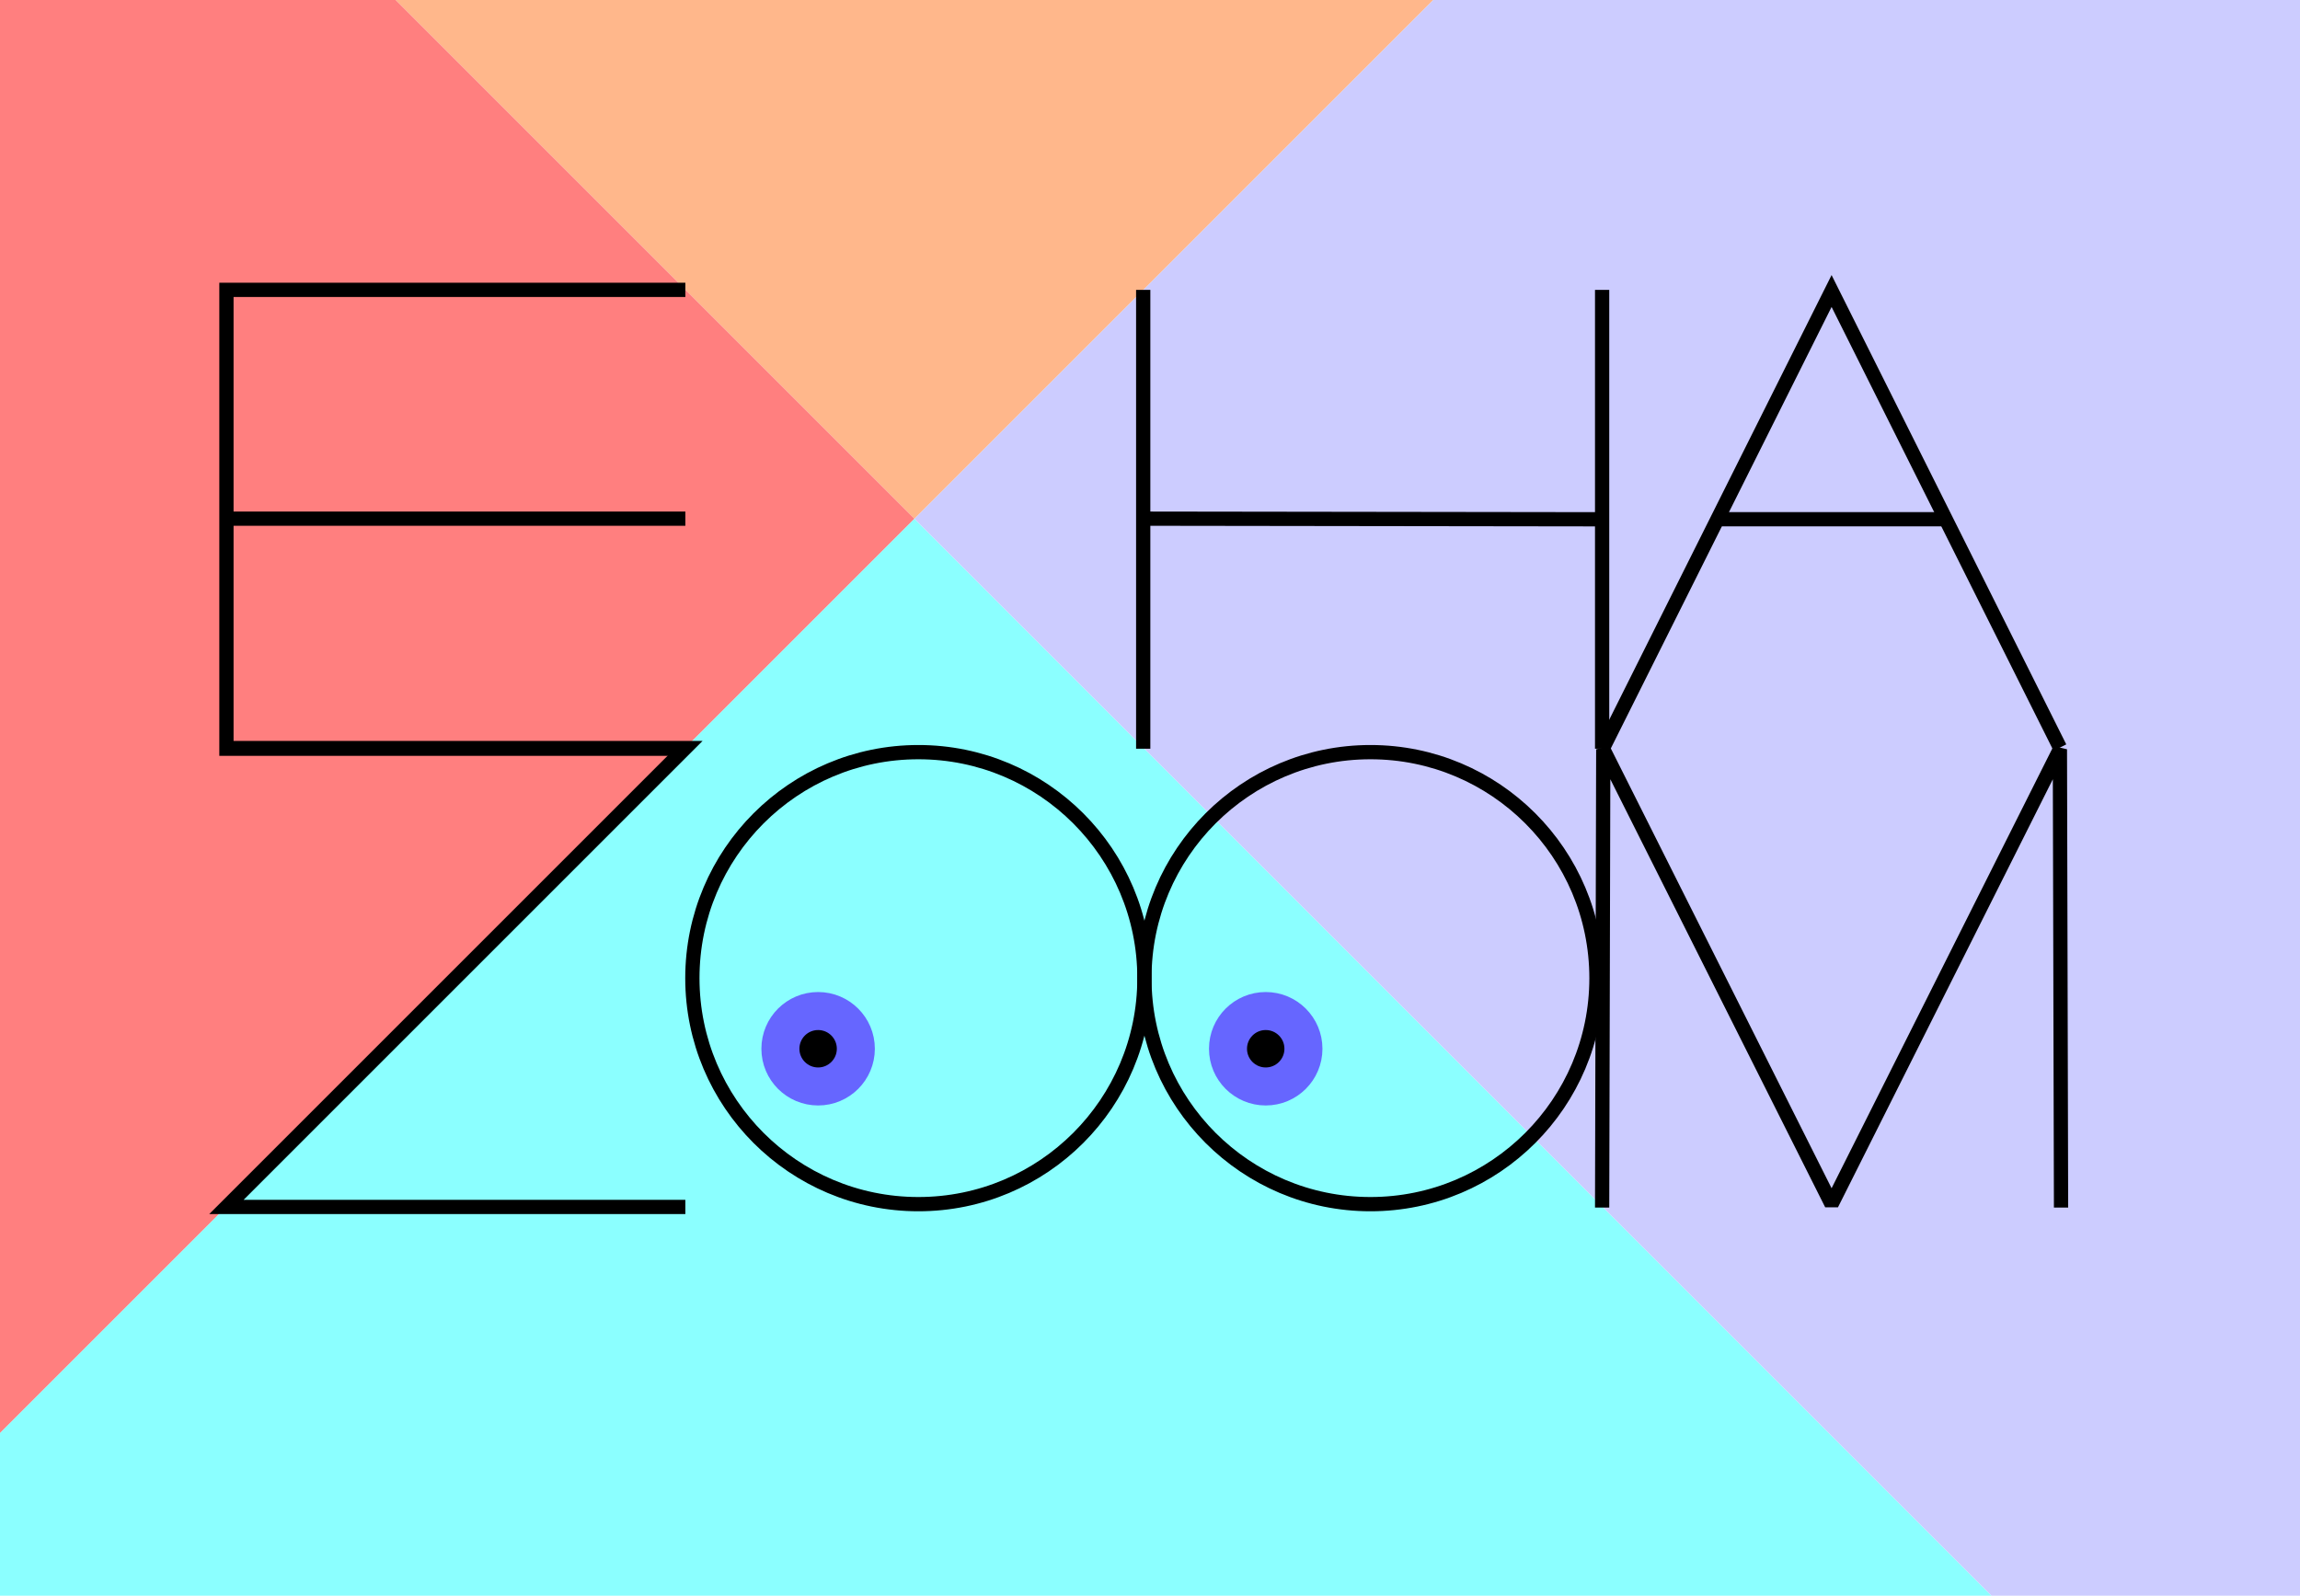
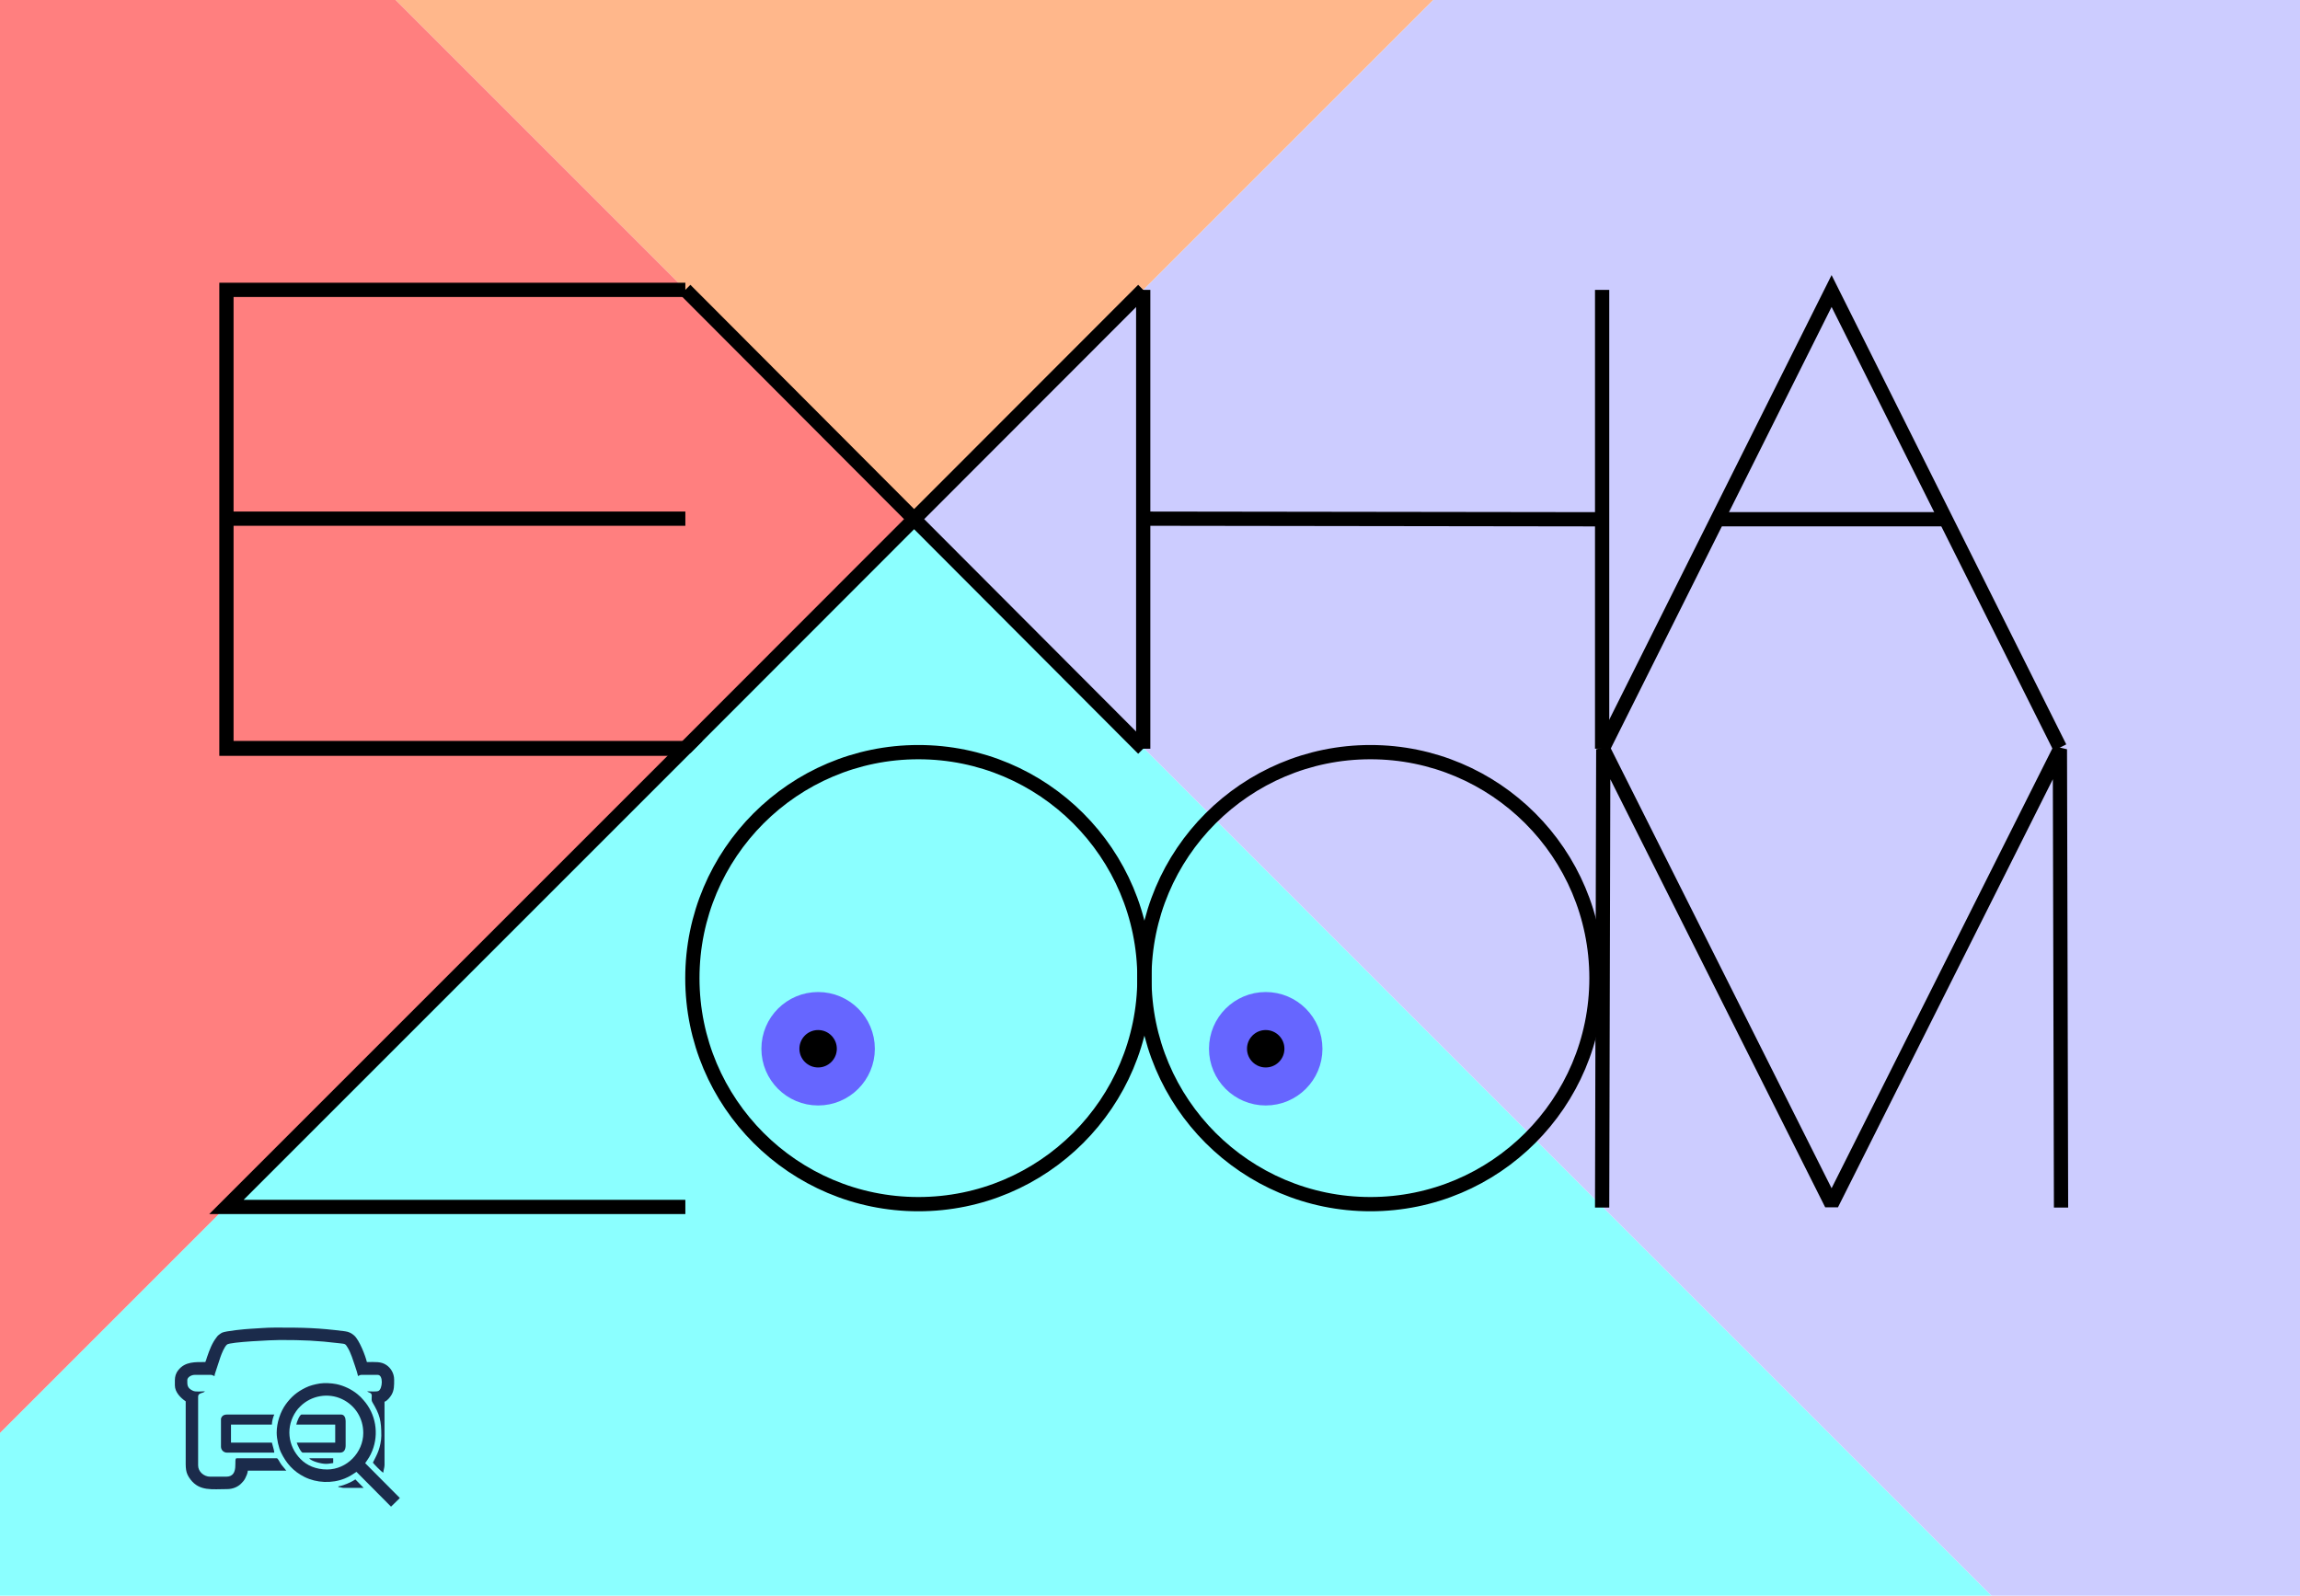
- <svg xmlns="http://www.w3.org/2000/svg" viewBox="0 0 12100.28 8396.12">
+ <svg xmlns="http://www.w3.org/2000/svg" fill-rule="evenodd" clip-rule="evenodd" viewBox="0 0 12100.28 8396.12">
  <g>
    <polygon fill="#8BFFFF" points="10477.51,8396.12 4810.4,2729.02 -0,7539.41 -0,8396.12 " />
    <polygon fill="#CCCCFF" points="12100.28,0 7539.41,0 4810.4,2729.02 10477.51,8396.12 12100.28,8396.12 " />
    <polygon fill="#FFB78B" points="7539.41,0 4810.4,2729.02 2081.39,0 " />
    <polygon fill="#FF7F7F" points="-0,7539.41 4810.4,2729.02 2081.39,0 -0,0 " />
    <path fill="none" stroke="black" stroke-width="75" stroke-miterlimit="22.926" d="M3605.64 3939.49l-2414.34 0 0 -1210.48 0 -1203.86 2414.34 0m-2414.34 1203.86l2414.34 0" />
    <path fill="none" stroke="black" stroke-width="75" stroke-miterlimit="22.926" d="M4831.71 3957.51c656.75,0 1189.15,532.4 1189.15,1189.15 0,656.75 -532.4,1189.15 -1189.15,1189.15 -656.75,0 -1189.16,-532.4 -1189.16,-1189.15 0,-656.75 532.41,-1189.15 1189.16,-1189.15z" />
    <path fill="none" stroke="black" stroke-width="75" stroke-miterlimit="22.926" d="M7209.84 3957.51c656.75,0 1189.16,532.4 1189.16,1189.15 0,656.75 -532.41,1189.15 -1189.16,1189.15 -656.75,0 -1189.15,-532.4 -1189.15,-1189.15 0,-656.75 532.4,-1189.15 1189.15,-1189.15z" />
    <path fill="none" stroke="black" stroke-width="75" stroke-miterlimit="22.926" d="M6014.43 2729.01l2414.34 3.31m0 -1207.17l0 2414.34m-2414.34 0l0 -2414.34" />
    <polyline fill="none" stroke="black" stroke-width="75" stroke-miterlimit="22.926" points="8434.81,3933.45 9635.94,1531.19 10837.07,3933.45 " />
    <polyline fill="none" stroke="black" stroke-width="75" stroke-linejoin="bevel" stroke-miterlimit="38.202" points="8428.77,6353.83 8434.79,3942.49 9635.94,6335.75 10837.09,3942.49 10843.11,6353.83 " />
    <line fill="none" stroke="black" stroke-width="75" stroke-miterlimit="22.926" x1="9035.52" y1="2732.03" x2="10236.5" y2="2732.03" />
    <polyline fill="none" stroke="black" stroke-width="75" stroke-miterlimit="22.926" points="1191.3,3936.12 3605.64,3936.12 1191.3,6350.46 3605.64,6350.46 " />
    <circle fill="black" stroke="#6666FF" stroke-width="200" stroke-miterlimit="22.926" cx="4304.12" cy="5518.15" r="198.44" />
    <circle fill="black" stroke="#6666FF" stroke-width="200" stroke-miterlimit="22.926" cx="6658.92" cy="5518.15" r="198.44" />
+     <line fill="none" stroke="black" stroke-width="75" stroke-miterlimit="22.926" x1="3605.64" y1="3936.12" x2="6014.43" y2="1525.15" />
+     <line fill="none" stroke="black" stroke-width="75" stroke-miterlimit="22.926" x1="6014.43" y1="3939.49" x2="3605.64" y2="1525.15" />
+     <g>
+       <g>
+         <path fill="#1B2B4B" d="M1080.28 7166.63c-54.43,0 -106.08,-2.59 -141.66,41.81 -14.74,18.4 -18.01,34.62 -18.61,53.25l0 27.25c0,36.39 30.63,66.74 56.94,84.36 0,97.01 0,194.02 0,291.03 0,61.97 -2.8,83.56 25.25,120.25 47.88,62.62 113.9,50.57 191.96,50.57 32.05,0 58.02,-12.57 74.37,-28.97 9.23,-9.25 15.76,-16.19 21.98,-28.64 5.54,-11.12 12.13,-25.11 13.31,-39.4l202.46 0 -25.64 -31.31c-11.27,-15.33 -17.83,-34.07 -24.97,-34.07l-210.89 0c-18.72,0 17.82,97.01 -54.84,97.01l-84.35 0c-32.66,0 -63.27,-26.42 -63.27,-59.05l0 -362.73c0,-20.78 27.51,-16.02 35.85,-27.41 -18.9,0 -47.9,4.04 -62.71,-2.66 -32.17,-14.57 -30.08,-31.94 -30.08,-56.39 0,-15.4 22.13,-27.42 37.96,-27.42l86.47 0c8.44,0 10.48,4.35 18.98,6.33 0.21,-9.76 3.97,-16.74 6.32,-25.31l25.06 -76.17c6.21,-17.22 20.17,-52.95 34.45,-64.67 16.33,-13.41 237.24,-23.65 277.92,-23.65 122.09,0 193.66,2.76 313.84,17.25 30.47,3.67 29.8,1.32 43.48,24 15.55,25.76 28.53,67.18 38.35,96.62 5.56,16.65 11.65,35.16 15.56,51.93 4.67,-2.47 10.29,-6.33 16.87,-6.33l86.47 0c30.87,0 25.15,74.03 4.29,84.43 -10.67,5.33 -43.68,2.04 -59.12,2.04 5.23,7.13 15.12,5.32 20.69,13.05 7.72,10.72 -3.23,28.58 6.18,44.42 39.17,65.9 46.94,95.37 46.94,176.61 0,25.87 -7.73,58.89 -14.76,78.03 -4.67,12.72 -8.08,20.39 -14.06,32.34l-15.47 30.93c3.62,5.4 46.28,50.44 54.83,52.72 0.29,-12.88 5.98,-24.59 6.4,-40l-0.07 -143.47c0,-63.27 0,-126.54 0,-189.8 13.3,-3.55 29.44,-24.06 36.29,-35.41 15.09,-24.99 14.32,-51.34 14.32,-80.58 0,-35.28 -18.99,-62.58 -40.87,-77.23 -28.45,-19.06 -57.5,-15.56 -102.53,-15.56 -7.76,-33.31 -39.56,-115.54 -66.94,-139.74 -12.88,-11.38 -27.55,-19.55 -47.49,-22.1 -144.79,-18.53 -217.19,-19.5 -361.58,-19.53l-6.93 0c-46.3,0 -87.13,4.22 -130.71,6.37 -23.44,1.15 -130.27,11.01 -149.71,21.11 -4.24,2.2 -15.68,10.52 -19.6,14.14 -3.49,3.22 -4.8,5.71 -7.61,9.26 -23.79,30.14 -37.51,66.81 -50.11,103.84 -3.09,9.06 -5.64,19.21 -9.21,26.65z" />
+         <path fill="#1B2B4B" d="M1721.39 7731.81c-59.76,0 -106.63,-20.86 -139.73,-54.29 -69.54,-70.24 -78.53,-173.06 -23.52,-252.36 7.65,-11.03 12.29,-15.85 21.42,-24.97 57.67,-57.67 147.25,-73.37 220.59,-38.17 69.2,33.22 111.04,100.42 111.04,177.88 0,102.94 -87.03,191.91 -189.8,191.91zm381.71 149.73l0 1.02 -45.88 44.86 -181.88 -182.96c-20.47,13.71 -36.77,24.79 -62.03,34.99 -67.01,27.03 -147.77,23.57 -211.44,-8.27 -58.69,-29.35 -95.78,-71.72 -123.75,-129.31 -11.54,-23.78 -22.45,-69.63 -22.45,-104.08 0,-52.7 19.77,-110.12 47.59,-148.53 29.28,-40.41 59.44,-65.61 104.21,-87.7 22.99,-11.33 48.51,-17.68 74.98,-22.03 23.99,-3.94 62.62,-1.89 87.32,3.21 39.11,8.08 79.73,27.49 110.11,52.27 16.22,13.23 19.41,17.29 32.92,32.45 63.89,71.71 81.81,175.89 45.71,266.16 -11.81,29.54 -20.4,40.3 -37.3,64.97l181.89 182.95z" />
+         <path fill="#1B2B4B" d="M1162.53 7468.2l0 143.4c0,17.87 14.16,31.64 31.63,31.64l248.85 0c0,-11.12 -9.18,-37.83 -12.65,-52.73l-215.11 0 0 -94.9 215.11 0c0,-16.44 6.98,-42 12.65,-52.72l-227.76 0c-12.15,0 -26.73,-1.12 -35.75,2.21 -8.35,3.09 -16.97,11.87 -16.97,23.1z" />
+         <path fill="#1B2B4B" d="M1559 7495.61l204.56 0 0 94.9 -202.45 0c1.98,8.49 22.04,52.73 31.63,52.73l196.13 0c21.41,0 29.53,-16.68 29.53,-37.96l0 -128.65c0,-16.74 -7.15,-33.74 -23.2,-33.74l-208.78 0c-9.72,0 -26.49,41.51 -27.42,52.72z" />
+         <path fill="#1B2B4B" d="M1780.44 7820.38l0 4.22c11.17,0.25 17.14,3.98 29.44,4.29l103.42 -0.07 -43.78 -44.8c-13.43,9.17 -25.73,14.97 -40.63,21.55 -9.77,4.31 -35.98,14.54 -48.45,14.81z" />
+         <path fill="#1B2B4B" d="M1715.06 7702.29c16.16,0 24.67,-3.12 37.96,-4.22l0 -25.31 -126.53 0c9.92,14.82 60.78,29.53 88.57,29.53z" />
+       </g>
+     </g>
  </g>
</svg>
